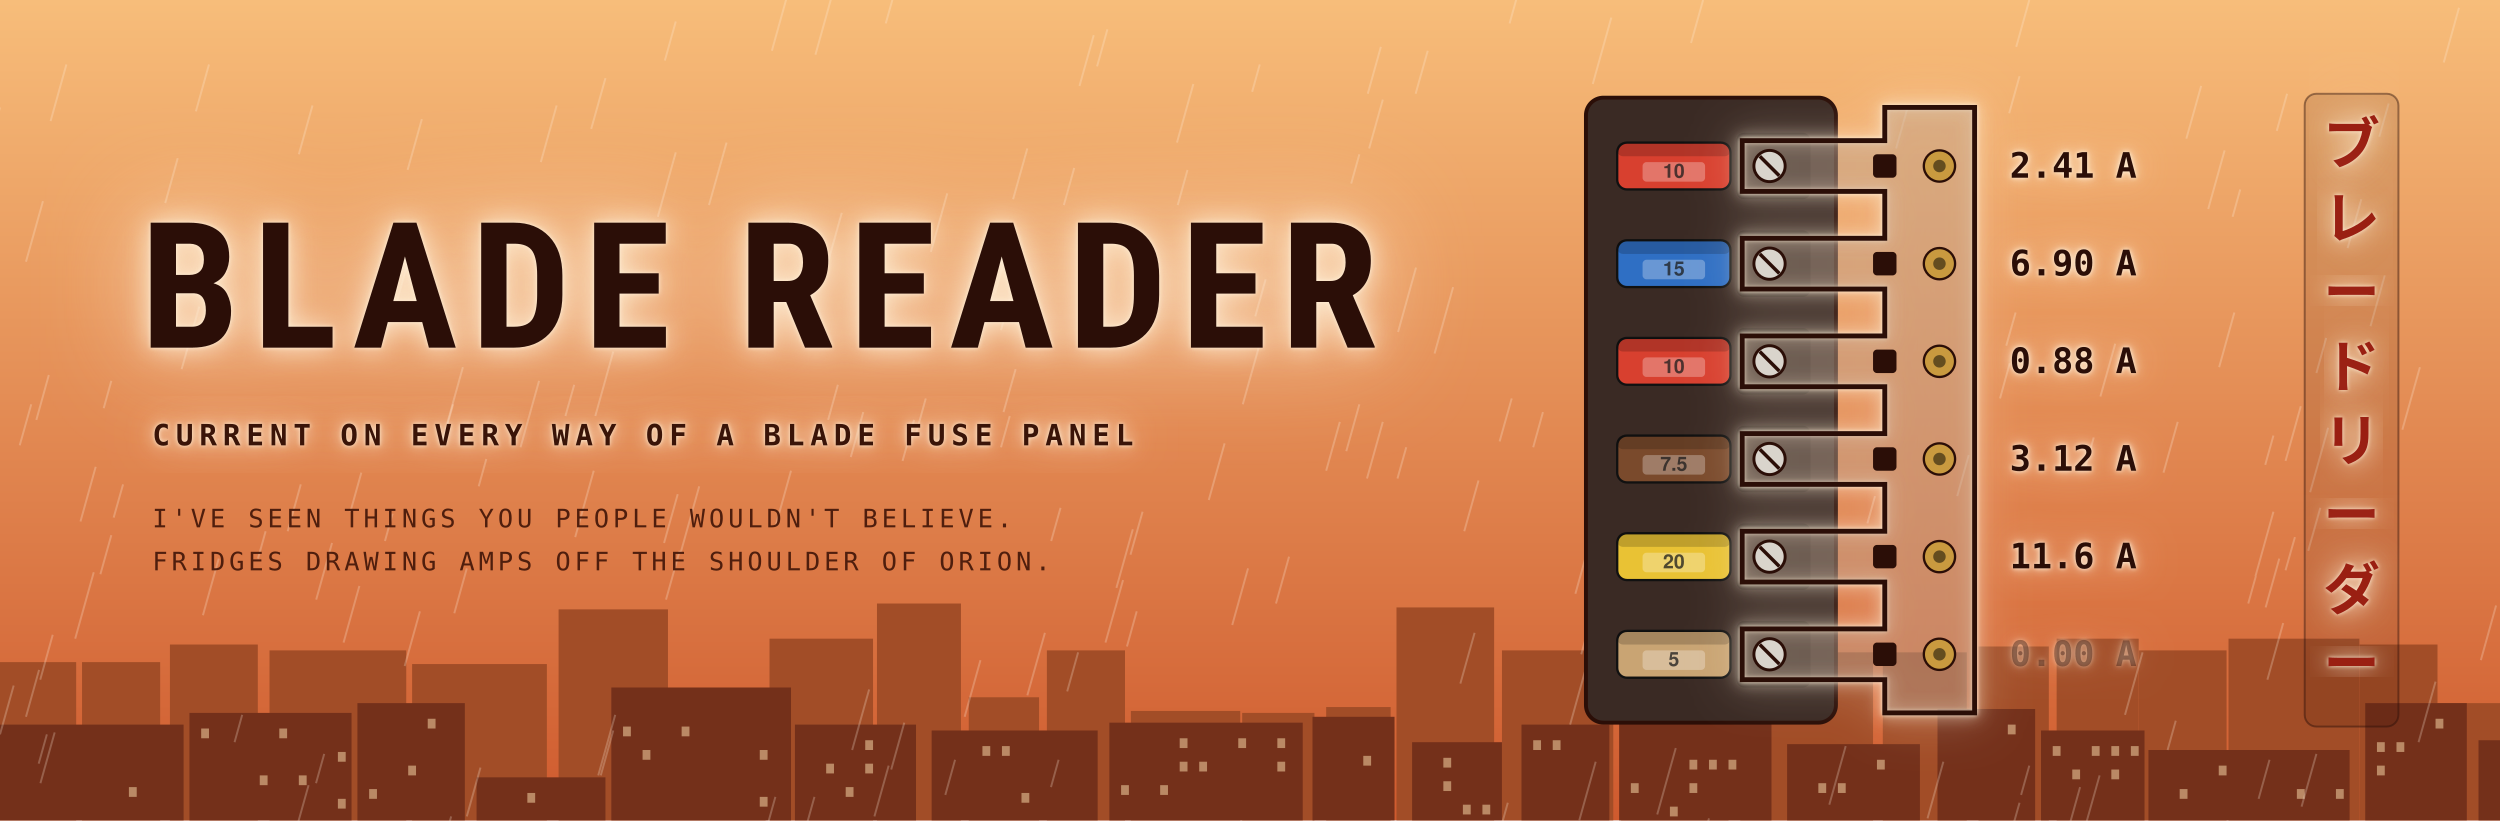
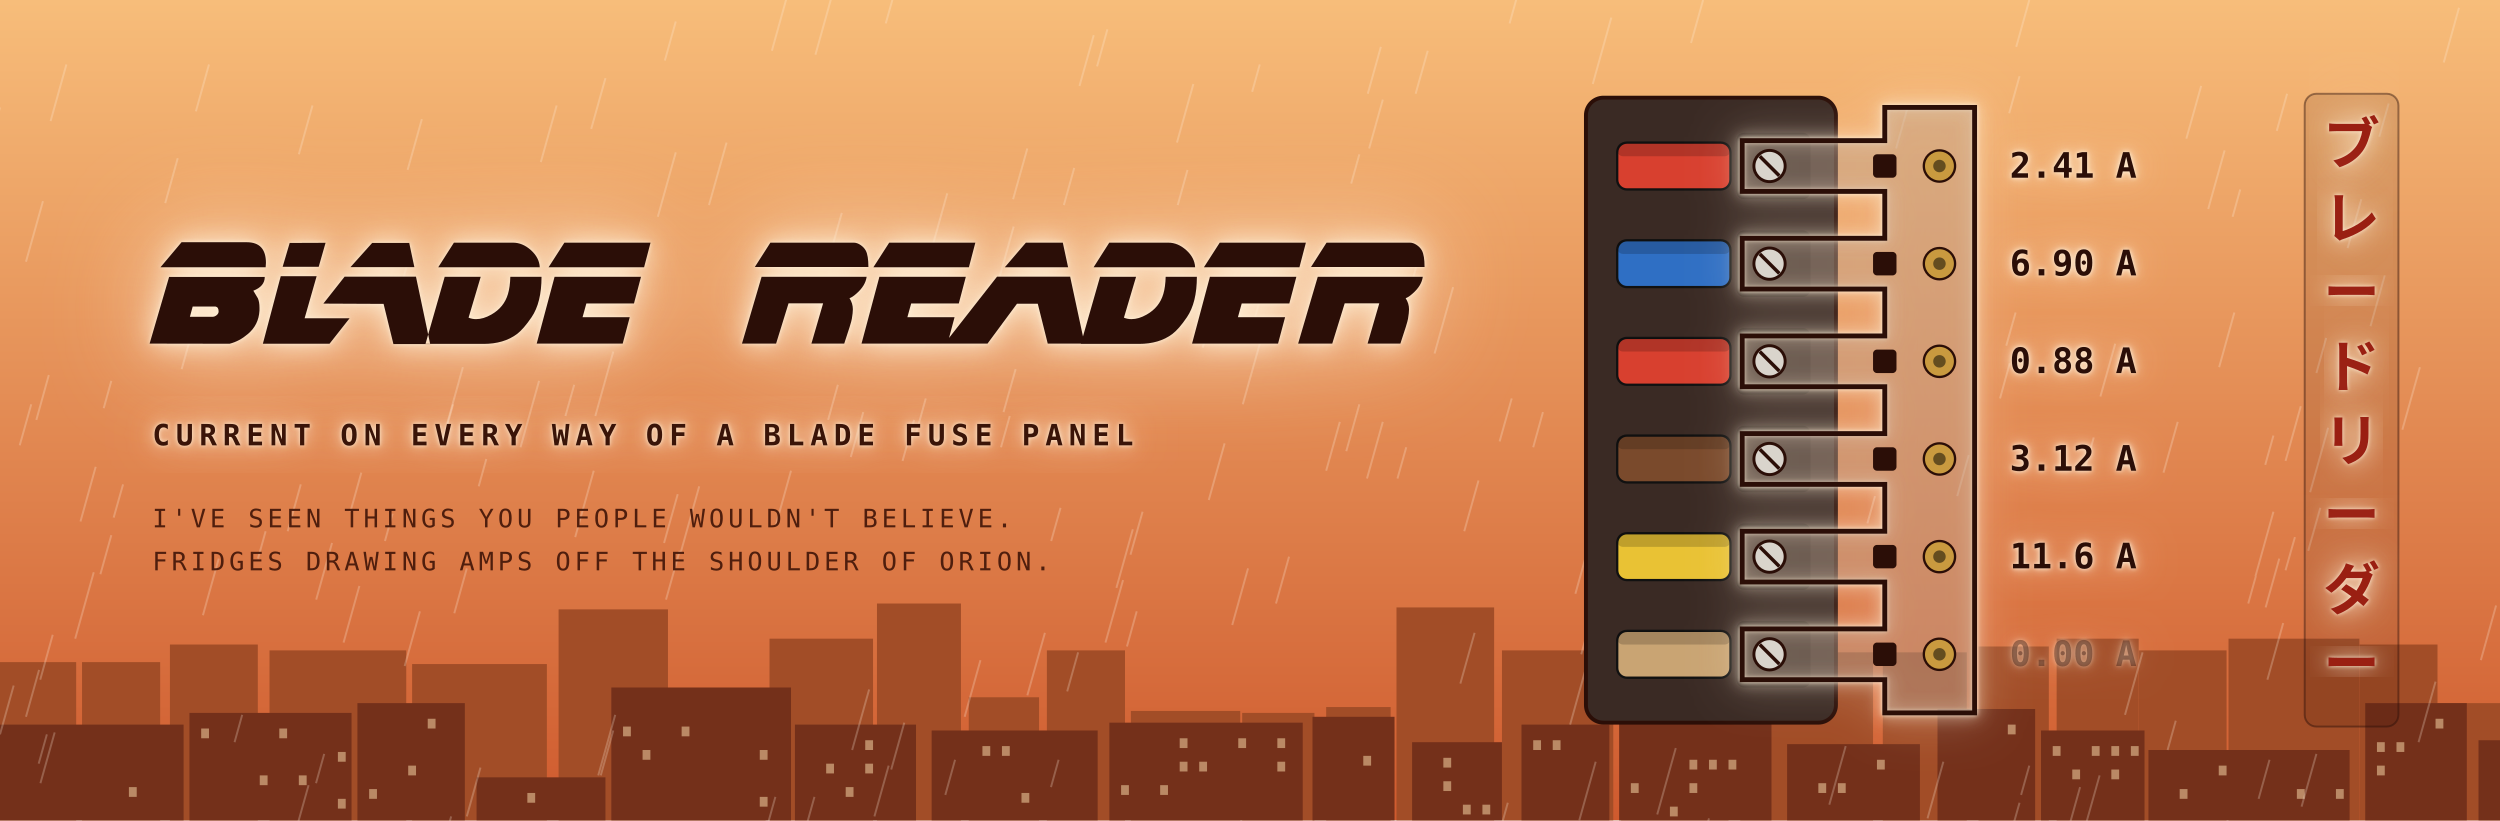
<svg xmlns="http://www.w3.org/2000/svg" viewBox="0 0 1280 420" width="1280" height="420" role="img" aria-labelledby="t d">
  <style>
    .sky-a { stop-color: #f7bd7a; } .sky-b { stop-color: #cf5a2e; }
    .city { fill: #74301a; } .city-far { fill: #a24d27; }
    .win { fill: #ffe2b0; fill-opacity: .5; }
    .rain { stroke: #fff3e0; stroke-opacity: .25; stroke-width: 1; }
    .core { fill: #2b0e07; }
    .h-pink { flood-color: #fff0d8; } .h-cyan { flood-color: #fff0d8; } .h-red { flood-color: #fff0d8; } .h-amber { flood-color: #fff0d8; }
    .sub { fill: #3a1408; }
    .quote { fill: #4f1e0d; }
    .kana { fill: #9a1f12; }
    .sign { fill: #2b0e07; fill-opacity: .12; stroke: #2b0e07; stroke-opacity: .45; }
    .body { fill: #3a2a24; stroke: #2b0e07; stroke-width: 2; }
    .pocket { fill: #2a1d18; }
    .pcb { fill: #2b0e07; fill-opacity: .14; stroke: #2b0e07; stroke-width: 2.5; }
    .screw { fill: #d9d4cc; stroke: #2b0e07; stroke-width: 1.5; }
    .slot { stroke: #2b0e07; stroke-width: 1.8; }
    .stud { fill: #c99a3f; stroke: #2b0e07; stroke-width: 1.2; }
    .chip { fill: #2b0e07; }
    .read { fill: #2b0e07; }
    .dim { fill-opacity: .4; }
    .rating { fill: #1b1b1b; fill-opacity: .75; }
    .word { font: 800 90px/1 "Avenir Next Condensed", "Futura", "Arial Narrow", "Roboto Condensed", Impact, sans-serif; letter-spacing: 7px; }
    .mono { font: 600 15px/1 ui-monospace, "SF Mono", Menlo, Consolas, monospace; letter-spacing: 3px; }
    .small { font: 500 13px/1 ui-monospace, "SF Mono", Menlo, Consolas, monospace; letter-spacing: 2px; }
    .num { font: 700 18px/1 ui-monospace, "SF Mono", Menlo, Consolas, monospace; }
    .amp { font: 800 10px/1 -apple-system, "Segoe UI", Helvetica, Arial, sans-serif; }
    .jp { font: 700 29px/1 "Hiragino Sans", "Hiragino Kaku Gothic ProN", "Yu Gothic", "Noto Sans CJK JP", "Noto Sans JP", sans-serif; }
    @media (prefers-color-scheme: dark) {
      .sky-a { stop-color: #04050b; } .sky-b { stop-color: #1b1030; }
      .city { fill: #0a0a14; } .city-far { fill: #141226; }
      .win { fill: #7ff3ff; fill-opacity: .32; }
      .rain { stroke: #9fdcff; stroke-opacity: .2; }
      .core { fill: #fff2fc; }
      .h-pink { flood-color: #ff3fd2; } .h-cyan { flood-color: #33e6ff; } .h-red { flood-color: #ff3030; } .h-amber { flood-color: #ffa22e; }
      .sub { fill: #dffbff; }
      .quote { fill: #8f8cab; }
      .kana { fill: #ffe9e6; }
      .sign { fill: #ff3030; fill-opacity: .05; stroke: #ff3030; stroke-opacity: .5; }
      .body { fill: #1a1c22; stroke: #3a3f4a; }
      .pocket { fill: #101216; }
      .pcb { fill: #33e6ff; fill-opacity: .06; stroke: #e6fdff; stroke-width: 2; }
      .screw { fill: #2b2f36; stroke: #e6fdff; }
      .slot { stroke: #e6fdff; }
      .stud { fill: #6a5426; stroke: #ffd27a; }
      .chip { fill: #e6fdff; fill-opacity: .8; }
      .read { fill: #fff3df; }
    }
  </style>
  <defs>
    <linearGradient id="sky" x1="0" y1="0" x2="0" y2="1">
      <stop offset="0" class="sky-a" />
      <stop offset="1" class="sky-b" />
    </linearGradient>
    <filter id="g-pink" x="-40%" y="-120%" width="180%" height="340%" color-interpolation-filters="sRGB">
      <feFlood class="h-pink" result="c" />
      <feComposite in="c" in2="SourceAlpha" operator="in" result="col" />
      <feGaussianBlur in="col" stdDeviation="26" result="far" />
      <feComponentTransfer in="far" result="farA">
        <feFuncA type="linear" slope="0.9" />
      </feComponentTransfer>
      <feGaussianBlur in="col" stdDeviation="7" result="mid" />
      <feGaussianBlur in="col" stdDeviation="1.2" result="near" />
      <feMerge>
        <feMergeNode in="farA" />
        <feMergeNode in="mid" />
        <feMergeNode in="near" />
        <feMergeNode in="SourceGraphic" />
      </feMerge>
    </filter>
    <filter id="g-cyan" x="-40%" y="-120%" width="180%" height="340%" color-interpolation-filters="sRGB">
      <feFlood class="h-cyan" result="c" />
      <feComposite in="c" in2="SourceAlpha" operator="in" result="col" />
      <feGaussianBlur in="col" stdDeviation="12" result="far" />
      <feComponentTransfer in="far" result="farA">
        <feFuncA type="linear" slope="0.8" />
      </feComponentTransfer>
      <feGaussianBlur in="col" stdDeviation="4" result="mid" />
      <feGaussianBlur in="col" stdDeviation="1.2" result="near" />
      <feMerge>
        <feMergeNode in="farA" />
        <feMergeNode in="mid" />
        <feMergeNode in="near" />
        <feMergeNode in="SourceGraphic" />
      </feMerge>
    </filter>
    <filter id="g-red" x="-40%" y="-120%" width="180%" height="340%" color-interpolation-filters="sRGB">
      <feFlood class="h-red" result="c" />
      <feComposite in="c" in2="SourceAlpha" operator="in" result="col" />
      <feGaussianBlur in="col" stdDeviation="20" result="far" />
      <feComponentTransfer in="far" result="farA">
        <feFuncA type="linear" slope="0.9" />
      </feComponentTransfer>
      <feGaussianBlur in="col" stdDeviation="6" result="mid" />
      <feGaussianBlur in="col" stdDeviation="1.2" result="near" />
      <feMerge>
        <feMergeNode in="farA" />
        <feMergeNode in="mid" />
        <feMergeNode in="near" />
        <feMergeNode in="SourceGraphic" />
      </feMerge>
    </filter>
    <filter id="g-amber" x="-40%" y="-120%" width="180%" height="340%" color-interpolation-filters="sRGB">
      <feFlood class="h-amber" result="c" />
      <feComposite in="c" in2="SourceAlpha" operator="in" result="col" />
      <feGaussianBlur in="col" stdDeviation="10" result="far" />
      <feComponentTransfer in="far" result="farA">
        <feFuncA type="linear" slope="0.7" />
      </feComponentTransfer>
      <feGaussianBlur in="col" stdDeviation="3" result="mid" />
      <feGaussianBlur in="col" stdDeviation="1.2" result="near" />
      <feMerge>
        <feMergeNode in="farA" />
        <feMergeNode in="mid" />
        <feMergeNode in="near" />
        <feMergeNode in="SourceGraphic" />
      </feMerge>
    </filter>
  </defs>
  <rect width="1280" height="420" fill="url(#sky)" />
  <g class="city-far">
    <rect x="0" y="339" width="39" height="81" />
    <rect x="42" y="339" width="40" height="81" />
    <rect x="87" y="330" width="45" height="90" />
    <rect x="138" y="333" width="70" height="87" />
    <rect x="211" y="340" width="69" height="80" />
    <rect x="286" y="312" width="56" height="108" />
    <rect x="342" y="366" width="50" height="54" />
    <rect x="394" y="327" width="53" height="93" />
    <rect x="449" y="309" width="43" height="111" />
    <rect x="496" y="357" width="36" height="63" />
    <rect x="536" y="333" width="40" height="87" />
    <rect x="579" y="364" width="56" height="56" />
    <rect x="636" y="365" width="37" height="55" />
    <rect x="679" y="362" width="33" height="58" />
    <rect x="715" y="311" width="50" height="109" />
    <rect x="769" y="333" width="57" height="87" />
    <rect x="830" y="347" width="55" height="73" />
    <rect x="891" y="334" width="68" height="86" />
    <rect x="964" y="334" width="43" height="86" />
    <rect x="1013" y="331" width="36" height="89" />
    <rect x="1053" y="327" width="42" height="93" />
    <rect x="1095" y="333" width="45" height="87" />
    <rect x="1141" y="327" width="67" height="93" />
    <rect x="1208" y="330" width="40" height="90" />
    <rect x="1248" y="360" width="38" height="60" />
  </g>
  <g>
    <rect class="city" x="-10" y="371" width="104" height="49" />
    <rect class="city" x="97" y="365" width="83" height="55" />
    <rect class="city" x="183" y="360" width="55" height="60" />
    <rect class="city" x="244" y="398" width="66" height="22" />
    <rect class="city" x="313" y="352" width="92" height="68" />
    <rect class="city" x="407" y="371" width="62" height="49" />
    <rect class="city" x="477" y="374" width="85" height="46" />
    <rect class="city" x="568" y="370" width="99" height="50" />
    <rect class="city" x="672" y="367" width="42" height="53" />
    <rect class="city" x="723" y="380" width="46" height="40" />
    <rect class="city" x="779" y="371" width="45" height="49" />
    <rect class="city" x="829" y="369" width="78" height="51" />
    <rect class="city" x="915" y="381" width="68" height="39" />
    <rect class="city" x="992" y="363" width="50" height="57" />
    <rect class="city" x="1045" y="374" width="53" height="46" />
    <rect class="city" x="1100" y="384" width="103" height="36" />
    <rect class="city" x="1211" y="360" width="52" height="60" />
    <rect class="city" x="1269" y="379" width="81" height="41" />
    <rect class="win" x="66" y="403" width="4" height="5" />
    <rect class="win" x="103" y="373" width="4" height="5" />
    <rect class="win" x="143" y="373" width="4" height="5" />
    <rect class="win" x="173" y="385" width="4" height="5" />
    <rect class="win" x="133" y="397" width="4" height="5" />
    <rect class="win" x="153" y="397" width="4" height="5" />
    <rect class="win" x="173" y="409" width="4" height="5" />
    <rect class="win" x="219" y="368" width="4" height="5" />
    <rect class="win" x="209" y="392" width="4" height="5" />
    <rect class="win" x="189" y="404" width="4" height="5" />
    <rect class="win" x="270" y="406" width="4" height="5" />
    <rect class="win" x="319" y="372" width="4" height="5" />
    <rect class="win" x="349" y="372" width="4" height="5" />
    <rect class="win" x="329" y="384" width="4" height="5" />
    <rect class="win" x="389" y="384" width="4" height="5" />
    <rect class="win" x="389" y="408" width="4" height="5" />
    <rect class="win" x="443" y="379" width="4" height="5" />
    <rect class="win" x="423" y="391" width="4" height="5" />
    <rect class="win" x="443" y="391" width="4" height="5" />
    <rect class="win" x="433" y="403" width="4" height="5" />
    <rect class="win" x="503" y="382" width="4" height="5" />
    <rect class="win" x="513" y="382" width="4" height="5" />
    <rect class="win" x="523" y="406" width="4" height="5" />
    <rect class="win" x="604" y="378" width="4" height="5" />
    <rect class="win" x="634" y="378" width="4" height="5" />
    <rect class="win" x="654" y="378" width="4" height="5" />
    <rect class="win" x="604" y="390" width="4" height="5" />
    <rect class="win" x="614" y="390" width="4" height="5" />
    <rect class="win" x="654" y="390" width="4" height="5" />
    <rect class="win" x="574" y="402" width="4" height="5" />
    <rect class="win" x="594" y="402" width="4" height="5" />
    <rect class="win" x="698" y="387" width="4" height="5" />
    <rect class="win" x="739" y="388" width="4" height="5" />
    <rect class="win" x="739" y="400" width="4" height="5" />
    <rect class="win" x="749" y="412" width="4" height="5" />
    <rect class="win" x="759" y="412" width="4" height="5" />
    <rect class="win" x="785" y="379" width="4" height="5" />
    <rect class="win" x="795" y="379" width="4" height="5" />
    <rect class="win" x="865" y="389" width="4" height="5" />
    <rect class="win" x="875" y="389" width="4" height="5" />
    <rect class="win" x="885" y="389" width="4" height="5" />
    <rect class="win" x="835" y="401" width="4" height="5" />
    <rect class="win" x="865" y="401" width="4" height="5" />
    <rect class="win" x="855" y="413" width="4" height="5" />
    <rect class="win" x="961" y="389" width="4" height="5" />
    <rect class="win" x="931" y="401" width="4" height="5" />
    <rect class="win" x="941" y="401" width="4" height="5" />
    <rect class="win" x="1028" y="371" width="4" height="5" />
    <rect class="win" x="1051" y="382" width="4" height="5" />
    <rect class="win" x="1071" y="382" width="4" height="5" />
    <rect class="win" x="1081" y="382" width="4" height="5" />
    <rect class="win" x="1091" y="382" width="4" height="5" />
    <rect class="win" x="1061" y="394" width="4" height="5" />
    <rect class="win" x="1081" y="394" width="4" height="5" />
    <rect class="win" x="1136" y="392" width="4" height="5" />
    <rect class="win" x="1116" y="404" width="4" height="5" />
    <rect class="win" x="1176" y="404" width="4" height="5" />
    <rect class="win" x="1196" y="404" width="4" height="5" />
    <rect class="win" x="1247" y="368" width="4" height="5" />
    <rect class="win" x="1217" y="380" width="4" height="5" />
    <rect class="win" x="1227" y="380" width="4" height="5" />
    <rect class="win" x="1217" y="392" width="4" height="5" />
    <rect class="win" x="1315" y="387" width="4" height="5" />
    <rect class="win" x="1285" y="399" width="4" height="5" />
    <rect class="win" x="1305" y="411" width="4" height="5" />
  </g>
  <g class="rain">
    <line x1="285" y1="54" x2="276.9" y2="83" />
    <line x1="304" y1="241" x2="294.5" y2="275" />
    <line x1="1186" y1="386" x2="1178.4" y2="413" />
    <line x1="48" y1="293" x2="38.5" y2="327" />
    <line x1="837" y1="169" x2="832.0" y2="187" />
    <line x1="1192" y1="219" x2="1182.8" y2="252" />
    <line x1="627" y1="227" x2="618.9" y2="256" />
    <line x1="1171" y1="48" x2="1165.7" y2="67" />
    <line x1="1209" y1="102" x2="1202.0" y2="127" />
    <line x1="757" y1="246" x2="749.7" y2="272" />
    <line x1="1147" y1="97" x2="1143.1" y2="111" />
    <line x1="919" y1="245" x2="912.3" y2="269" />
    <line x1="201" y1="263" x2="197.1" y2="277" />
    <line x1="1075" y1="397" x2="1067.4" y2="424" />
    <line x1="916" y1="68" x2="910.7" y2="87" />
    <line x1="-39" y1="218" x2="-43.2" y2="233" />
    <line x1="427" y1="-6" x2="417.5" y2="28" />
    <line x1="34" y1="33" x2="25.9" y2="62" />
    <line x1="812" y1="342" x2="803.9" y2="371" />
    <line x1="16" y1="207" x2="10.1" y2="228" />
    <line x1="315" y1="366" x2="306.3" y2="397" />
    <line x1="832" y1="104" x2="823.6" y2="134" />
    <line x1="825" y1="9" x2="815.5" y2="43" />
    <line x1="560" y1="18" x2="552.7" y2="44" />
    <line x1="774" y1="204" x2="767.8" y2="226" />
    <line x1="455" y1="392" x2="447.7" y2="418" />
    <line x1="1034" y1="411" x2="1027.8" y2="433" />
    <line x1="550" y1="86" x2="544.7" y2="105" />
    <line x1="1029" y1="186" x2="1024.0" y2="204" />
    <line x1="608" y1="87" x2="603.0" y2="105" />
    <line x1="24" y1="376" x2="19.8" y2="391" />
    <line x1="1178" y1="208" x2="1170.2" y2="236" />
    <line x1="526" y1="76" x2="518.7" y2="102" />
    <line x1="231" y1="418" x2="224.3" y2="442" />
    <line x1="696" y1="79" x2="691.8" y2="94" />
    <line x1="731" y1="26" x2="724.8" y2="48" />
    <line x1="720" y1="229" x2="715.5" y2="245" />
    <line x1="1188" y1="260" x2="1181.8" y2="282" />
    <line x1="442" y1="211" x2="435.6" y2="234" />
    <line x1="1167" y1="286" x2="1160.0" y2="311" />
    <line x1="474" y1="204" x2="469.0" y2="222" />
    <line x1="1155" y1="295" x2="1151.1" y2="309" />
    <line x1="995" y1="390" x2="986.9" y2="419" />
    <line x1="552" y1="334" x2="546.4" y2="354" />
    <line x1="818" y1="305" x2="809.6" y2="335" />
    <line x1="1278" y1="310" x2="1270.2" y2="338" />
    <line x1="232" y1="207" x2="225.8" y2="229" />
    <line x1="708" y1="51" x2="701.0" y2="76" />
    <line x1="216" y1="61" x2="208.7" y2="87" />
    <line x1="620" y1="163" x2="615.8" y2="178" />
    <line x1="1072" y1="224" x2="1067.5" y2="240" />
    <line x1="582" y1="313" x2="577.0" y2="331" />
    <line x1="744" y1="147" x2="734.5" y2="181" />
    <line x1="-37" y1="248" x2="-42.0" y2="266" />
    <line x1="458" y1="-4" x2="453.5" y2="12" />
    <line x1="170" y1="278" x2="161.9" y2="307" />
    <line x1="830" y1="130" x2="823.3" y2="154" />
    <line x1="485" y1="99" x2="476.6" y2="129" />
    <line x1="930" y1="274" x2="925.5" y2="290" />
    <line x1="463" y1="370" x2="456.3" y2="394" />
    <line x1="397" y1="408" x2="387.5" y2="442" />
    <line x1="1175" y1="275" x2="1170.2" y2="292" />
    <line x1="276" y1="195" x2="266.5" y2="229" />
    <line x1="707" y1="24" x2="700.3" y2="48" />
    <line x1="580" y1="271" x2="571.6" y2="301" />
    <line x1="535" y1="324" x2="526.0" y2="356" />
    <line x1="1065" y1="403" x2="1059.7" y2="422" />
    <line x1="575" y1="297" x2="566.0" y2="329" />
    <line x1="542" y1="389" x2="538.1" y2="403" />
    <line x1="249" y1="235" x2="245.1" y2="249" />
    <line x1="1008" y1="233" x2="1002.1" y2="254" />
    <line x1="1191" y1="173" x2="1186.0" y2="191" />
    <line x1="686" y1="216" x2="679.0" y2="241" />
    <line x1="184" y1="300" x2="175.9" y2="329" />
    <line x1="1039" y1="0" x2="1032.3" y2="24" />
    <line x1="781" y1="-17" x2="772.9" y2="12" />
    <line x1="112" y1="286" x2="103.9" y2="315" />
    <line x1="639" y1="291" x2="630.9" y2="320" />
    <line x1="210" y1="130" x2="200.8" y2="163" />
    <line x1="0" y1="55" x2="-5.0" y2="73" />
    <line x1="429" y1="197" x2="424.0" y2="215" />
    <line x1="185" y1="242" x2="179.4" y2="262" />
    <line x1="1164" y1="223" x2="1159.8" y2="238" />
    <line x1="20" y1="343" x2="13.3" y2="367" />
    <line x1="405" y1="241" x2="397.2" y2="269" />
    <line x1="502" y1="338" x2="493.9" y2="367" />
    <line x1="468" y1="215" x2="462.1" y2="236" />
    <line x1="755" y1="324" x2="747.7" y2="350" />
    <line x1="-33" y1="230" x2="-38.3" y2="249" />
    <line x1="160" y1="54" x2="153.0" y2="79" />
    <line x1="166" y1="386" x2="161.8" y2="401" />
    <line x1="517" y1="213" x2="512.5" y2="229" />
    <line x1="1239" y1="188" x2="1230.0" y2="220" />
    <line x1="645" y1="176" x2="636.3" y2="207" />
    <line x1="1034" y1="39" x2="1028.7" y2="58" />
    <line x1="519" y1="116" x2="509.5" y2="150" />
    <line x1="611" y1="43" x2="602.6" y2="73" />
    <line x1="1221" y1="141" x2="1213.7" y2="167" />
    <line x1="314" y1="374" x2="307.6" y2="397" />
    <line x1="215" y1="313" x2="207.2" y2="341" />
    <line x1="-28" y1="18" x2="-35.6" y2="45" />
    <line x1="875" y1="419" x2="869.7" y2="438" />
    <line x1="445" y1="353" x2="436.3" y2="384" />
    <line x1="1115" y1="216" x2="1107.7" y2="242" />
    <line x1="346" y1="78" x2="336.8" y2="111" />
    <line x1="872" y1="0" x2="865.8" y2="22" />
    <line x1="358" y1="249" x2="348.5" y2="283" />
    <line x1="22" y1="103" x2="13.3" y2="134" />
    <line x1="310" y1="40" x2="302.7" y2="66" />
    <line x1="1083" y1="176" x2="1075.4" y2="203" />
    <line x1="1144" y1="160" x2="1136.2" y2="188" />
    <line x1="57" y1="274" x2="51.4" y2="294" />
    <line x1="154" y1="248" x2="147.3" y2="272" />
    <line x1="824" y1="139" x2="814.8" y2="172" />
    <line x1="960" y1="254" x2="956.1" y2="268" />
    <line x1="107" y1="33" x2="100.3" y2="57" />
    <line x1="7" y1="351" x2="-0.0" y2="376" />
    <line x1="237" y1="188" x2="228.9" y2="217" />
    <line x1="403" y1="-2" x2="395.2" y2="26" />
    <line x1="567" y1="15" x2="561.7" y2="34" />
    <line x1="136" y1="272" x2="132.1" y2="286" />
    <line x1="829" y1="192" x2="824.8" y2="207" />
    <line x1="517" y1="153" x2="512.5" y2="169" />
    <line x1="708" y1="216" x2="699.9" y2="245" />
    <line x1="815" y1="274" x2="806.6" y2="304" />
    <line x1="940" y1="319" x2="935.8" y2="334" />
    <line x1="585" y1="262" x2="578.8" y2="284" />
    <line x1="1247" y1="349" x2="1238.3" y2="380" />
    <line x1="25" y1="192" x2="18.6" y2="215" />
    <line x1="858" y1="383" x2="848.5" y2="417" />
    <line x1="239" y1="291" x2="232.6" y2="314" />
    <line x1="1097" y1="334" x2="1088.0" y2="366" />
    <line x1="314" y1="180" x2="304.8" y2="213" />
    <line x1="1039" y1="392" x2="1034.8" y2="407" />
    <line x1="57" y1="195" x2="53.1" y2="209" />
    <line x1="431" y1="109" x2="423.4" y2="136" />
    <line x1="696" y1="207" x2="689.3" y2="231" />
    <line x1="520" y1="189" x2="513.8" y2="211" />
    <line x1="1139" y1="77" x2="1130.6" y2="107" />
    <line x1="-40" y1="274" x2="-47.0" y2="299" />
    <line x1="790" y1="211" x2="785.0" y2="229" />
    <line x1="855" y1="254" x2="848.3" y2="278" />
    <line x1="1032" y1="160" x2="1027.2" y2="177" />
    <line x1="772" y1="411" x2="768.1" y2="425" />
    <line x1="346" y1="11" x2="340.4" y2="31" />
    <line x1="1114" y1="369" x2="1109.8" y2="384" />
    <line x1="372" y1="73" x2="363.0" y2="105" />
    <line x1="158" y1="402" x2="149.0" y2="434" />
    <line x1="925" y1="114" x2="917.7" y2="140" />
    <line x1="1169" y1="319" x2="1160.9" y2="348" />
    <line x1="977" y1="54" x2="970.8" y2="76" />
    <line x1="1127" y1="44" x2="1119.4" y2="71" />
    <line x1="902" y1="260" x2="896.4" y2="280" />
    <line x1="49" y1="239" x2="41.2" y2="267" />
    <line x1="91" y1="81" x2="84.6" y2="104" />
    <line x1="102" y1="157" x2="93.0" y2="189" />
    <line x1="489" y1="389" x2="484.0" y2="407" />
    <line x1="124" y1="366" x2="120.1" y2="380" />
    <line x1="1259" y1="4" x2="1251.2" y2="32" />
    <line x1="1162" y1="389" x2="1156.4" y2="409" />
    <line x1="1223" y1="53" x2="1218.2" y2="70" />
    <line x1="945" y1="382" x2="936.6" y2="412" />
    <line x1="27" y1="325" x2="20.6" y2="348" />
    <line x1="348" y1="282" x2="341.0" y2="307" />
    <line x1="246" y1="393" x2="239.0" y2="418" />
    <line x1="417" y1="408" x2="407.5" y2="442" />
    <line x1="817" y1="390" x2="808.6" y2="420" />
    <line x1="645" y1="33" x2="641.1" y2="47" />
    <line x1="294" y1="197" x2="289.5" y2="213" />
    <line x1="63" y1="248" x2="58.2" y2="265" />
    <line x1="905" y1="274" x2="900.8" y2="289" />
    <line x1="543" y1="260" x2="538.2" y2="277" />
    <line x1="28" y1="375" x2="20.7" y2="401" />
    <line x1="648" y1="143" x2="642.7" y2="162" />
    <line x1="347" y1="253" x2="340.0" y2="278" />
    <line x1="660" y1="285" x2="653.3" y2="309" />
    <line x1="-20" y1="324" x2="-23.9" y2="338" />
    <line x1="725" y1="137" x2="715.8" y2="170" />
    <line x1="938" y1="61" x2="933.8" y2="76" />
    <line x1="1164" y1="262" x2="1154.8" y2="295" />
  </g>
-   <text class="word core" x="72" y="178" filter="url(#g-pink)">BLADE READER</text>
+   <path class="core" d="M136.012 136.842H82.151L92.953 124.015H126.335Q136.162 124.015 136.162 134.592Q136.162 135.642 136.012 136.842ZM135.561 141.793Q135.561 146.594 129.71 148.845Q131.886 152.52 132.036 152.746Q132.861 154.621 132.861 157.546Q132.861 157.847 132.861 159.047Q132.411 166.473 126.86 171.049Q122.584 174.725 117.558 176.0L76.6 175.925L86.577 141.793ZM111.932 159.497Q111.932 157.246 110.357 156.946H98.654L97.229 162.197H108.856Q109.907 162.197 110.919 161.372Q111.932 160.547 111.932 159.497Z M212.151 136.767 209.526 124.39H190.547L179.445 136.767ZM196.398 155.596 201.424 176.15H220.253L212.976 141.643H176.444L165.567 155.446ZM163.167 136.617H144.713L148.314 124.39L166.692 124.315ZM178.995 162.947H155.965L162.117 141.418H143.738L134.586 176.0H168.718Z M276.364 136.842H224.379L232.405 124.24H262.636Q267.587 124.24 271.863 128.103Q276.138 131.967 276.364 136.842ZM277.264 141.718Q277.264 154.921 272.163 162.422Q268.037 168.499 264.661 171.049Q257.91 176.075 247.633 176.075H217.852L227.679 141.718H246.133L239.907 162.647Q241.707 163.398 243.732 163.398Q247.483 163.398 251.534 161.072Q258.06 157.396 260.085 150.495Q261.136 146.969 261.286 141.718Z M333.074 124.24 329.774 136.842H280.864L288.966 124.24ZM328.198 141.718 324.598 155.371H300.218L298.268 162.422H322.422L318.822 175.925H274.788L283.94 141.718Z  M444.621 136.692H386.485L394.436 124.24H437.119Q438.845 124.24 440.608 125.44Q442.37 126.641 443.271 128.291Q444.621 130.766 444.621 136.692ZM443.721 141.718Q443.121 146.294 438.47 150.345Q436.369 152.22 434.944 152.671Q436.669 155.371 436.669 158.372Q436.669 160.097 436.144 163.248Q435.844 165.198 432.244 175.925H415.44L421.441 155.296H403.738L397.362 175.925H379.883L389.935 141.718Z M499.381 124.24 496.081 136.842H447.171L455.273 124.24ZM494.505 141.718 490.905 155.371H466.525L464.575 162.422H488.729L485.129 175.925H441.095L450.247 141.718Z M546.866 136.842H514.459L525.261 124.24H544.165ZM555.267 175.925H536.439L531.338 155.521H520.686L505.608 175.925H483.628L510.484 141.643H547.916Z M611.903 136.842H559.918L567.945 124.24H598.175Q603.126 124.24 607.402 128.103Q611.678 131.967 611.903 136.842ZM612.803 141.718Q612.803 154.921 607.702 162.422Q603.576 168.499 600.201 171.049Q593.45 176.075 583.173 176.075H553.392L563.219 141.718H581.672L575.446 162.647Q577.246 163.398 579.272 163.398Q583.023 163.398 587.073 161.072Q593.6 157.396 595.625 150.495Q596.675 146.969 596.825 141.718Z M668.614 124.24 665.313 136.842H616.404L624.505 124.24ZM663.738 141.718 660.137 155.371H635.758L633.807 162.422H657.962L654.361 175.925H610.328L619.48 141.718Z M729.376 136.692H671.239L679.191 124.24H721.874Q723.6 124.24 725.362 125.44Q727.125 126.641 728.025 128.291Q729.376 130.766 729.376 136.692ZM728.475 141.718Q727.875 146.294 723.224 150.345Q721.124 152.22 719.699 152.671Q721.424 155.371 721.424 158.372Q721.424 160.097 720.899 163.248Q720.599 165.198 716.998 175.925H700.195L706.196 155.296H688.493L682.117 175.925H664.638L674.69 141.718Z" filter="url(#g-pink)" />
  <text class="mono sub" x="78" y="228" filter="url(#g-cyan)">CURRENT ON EVERY WAY OF A BLADE FUSE PANEL</text>
  <text class="small quote" x="78" y="270">I'VE SEEN THINGS YOU PEOPLE WOULDN'T BELIEVE.</text>
  <text class="small quote" x="78" y="292">FRIDGES DRAWING AMPS OFF THE SHOULDER OF ORION.</text>
  <rect class="body" x="812" y="50" width="128" height="320" rx="9" />
  <g>
    <rect x="828" y="73" width="58" height="24" rx="5" fill="#d8402f" stroke="#111" stroke-width="1.2" />
    <rect x="828" y="73" width="58" height="7" rx="3" fill="#000" fill-opacity=".18" />
-     <rect x="841" y="83" width="32" height="10" rx="2" fill="#fff" fill-opacity=".28" />
-     <text class="amp rating" x="857" y="91" text-anchor="middle">10</text>
  </g>
  <rect class="pocket" x="889" y="68" width="38" height="34" rx="4" />
  <g>
    <rect x="828" y="123" width="58" height="24" rx="5" fill="#2f6fc4" stroke="#111" stroke-width="1.2" />
    <rect x="828" y="123" width="58" height="7" rx="3" fill="#000" fill-opacity=".18" />
-     <rect x="841" y="133" width="32" height="10" rx="2" fill="#fff" fill-opacity=".28" />
-     <text class="amp rating" x="857" y="141" text-anchor="middle">15</text>
  </g>
  <rect class="pocket" x="889" y="118" width="38" height="34" rx="4" />
  <g>
    <rect x="828" y="173" width="58" height="24" rx="5" fill="#d8402f" stroke="#111" stroke-width="1.2" />
    <rect x="828" y="173" width="58" height="7" rx="3" fill="#000" fill-opacity=".18" />
-     <rect x="841" y="183" width="32" height="10" rx="2" fill="#fff" fill-opacity=".28" />
-     <text class="amp rating" x="857" y="191" text-anchor="middle">10</text>
  </g>
  <rect class="pocket" x="889" y="168" width="38" height="34" rx="4" />
  <g>
    <rect x="828" y="223" width="58" height="24" rx="5" fill="#7a4a2c" stroke="#111" stroke-width="1.2" />
    <rect x="828" y="223" width="58" height="7" rx="3" fill="#000" fill-opacity=".18" />
-     <rect x="841" y="233" width="32" height="10" rx="2" fill="#fff" fill-opacity=".28" />
-     <text class="amp rating" x="857" y="241" text-anchor="middle">7.5</text>
  </g>
  <rect class="pocket" x="889" y="218" width="38" height="34" rx="4" />
  <g>
    <rect x="828" y="273" width="58" height="24" rx="5" fill="#e9c234" stroke="#111" stroke-width="1.2" />
    <rect x="828" y="273" width="58" height="7" rx="3" fill="#000" fill-opacity=".18" />
-     <rect x="841" y="283" width="32" height="10" rx="2" fill="#fff" fill-opacity=".28" />
-     <text class="amp rating" x="857" y="291" text-anchor="middle">20</text>
  </g>
  <rect class="pocket" x="889" y="268" width="38" height="34" rx="4" />
  <g>
    <rect x="828" y="323" width="58" height="24" rx="5" fill="#c9a473" stroke="#111" stroke-width="1.2" />
    <rect x="828" y="323" width="58" height="7" rx="3" fill="#000" fill-opacity=".18" />
-     <rect x="841" y="333" width="32" height="10" rx="2" fill="#fff" fill-opacity=".28" />
-     <text class="amp rating" x="857" y="341" text-anchor="middle">5</text>
  </g>
  <rect class="pocket" x="889" y="318" width="38" height="34" rx="4" />
  <path class="pcb" d="M965 55 H1011 V365 H965 V348 H892 V322 H965 V298 H892 V272 H965 V248 H892 V222 H965 V198 H892 V172 H965 V148 H892 V122 H965 V98 H892 V72 H965 Z" filter="url(#g-cyan)" />
  <circle class="screw" cx="906" cy="85" r="8" />
  <line class="slot" x1="901" y1="80" x2="911" y2="90" />
  <rect class="chip" x="959" y="79" width="12" height="12" rx="2" />
  <circle class="stud" cx="993" cy="85" r="8" />
  <circle cx="993" cy="85" r="3.2" fill="#000" fill-opacity=".5" />
  <text class="num read" x="1029" y="91" filter="url(#g-amber)">2.41 A</text>
  <circle class="screw" cx="906" cy="135" r="8" />
  <line class="slot" x1="901" y1="130" x2="911" y2="140" />
  <rect class="chip" x="959" y="129" width="12" height="12" rx="2" />
  <circle class="stud" cx="993" cy="135" r="8" />
  <circle cx="993" cy="135" r="3.2" fill="#000" fill-opacity=".5" />
  <text class="num read" x="1029" y="141" filter="url(#g-amber)">6.90 A</text>
  <circle class="screw" cx="906" cy="185" r="8" />
  <line class="slot" x1="901" y1="180" x2="911" y2="190" />
  <rect class="chip" x="959" y="179" width="12" height="12" rx="2" />
  <circle class="stud" cx="993" cy="185" r="8" />
  <circle cx="993" cy="185" r="3.2" fill="#000" fill-opacity=".5" />
  <text class="num read" x="1029" y="191" filter="url(#g-amber)">0.88 A</text>
  <circle class="screw" cx="906" cy="235" r="8" />
  <line class="slot" x1="901" y1="230" x2="911" y2="240" />
  <rect class="chip" x="959" y="229" width="12" height="12" rx="2" />
  <circle class="stud" cx="993" cy="235" r="8" />
  <circle cx="993" cy="235" r="3.2" fill="#000" fill-opacity=".5" />
  <text class="num read" x="1029" y="241" filter="url(#g-amber)">3.12 A</text>
  <circle class="screw" cx="906" cy="285" r="8" />
  <line class="slot" x1="901" y1="280" x2="911" y2="290" />
  <rect class="chip" x="959" y="279" width="12" height="12" rx="2" />
  <circle class="stud" cx="993" cy="285" r="8" />
  <circle cx="993" cy="285" r="3.2" fill="#000" fill-opacity=".5" />
  <text class="num read" x="1029" y="291" filter="url(#g-amber)">11.6 A</text>
  <circle class="screw" cx="906" cy="335" r="8" />
  <line class="slot" x1="901" y1="330" x2="911" y2="340" />
  <rect class="chip" x="959" y="329" width="12" height="12" rx="2" />
  <circle class="stud" cx="993" cy="335" r="8" />
  <circle cx="993" cy="335" r="3.2" fill="#000" fill-opacity=".5" />
  <text class="num read dim" x="1029" y="341" filter="url(#g-amber)">0.00 A</text>
  <rect class="sign" x="1180" y="48" width="48" height="324" rx="6" />
  <text class="jp kana" x="1204" y="84" text-anchor="middle" filter="url(#g-red)">ブ</text>
  <text class="jp kana" x="1204" y="122" text-anchor="middle" filter="url(#g-red)">レ</text>
  <text class="jp kana" x="1204" y="160" text-anchor="middle" filter="url(#g-red)">ー</text>
  <text class="jp kana" x="1204" y="198" text-anchor="middle" filter="url(#g-red)">ド</text>
  <text class="jp kana" x="1204" y="236" text-anchor="middle" filter="url(#g-red)">リ</text>
  <text class="jp kana" x="1204" y="274" text-anchor="middle" filter="url(#g-red)">ー</text>
  <text class="jp kana" x="1204" y="312" text-anchor="middle" filter="url(#g-red)">ダ</text>
  <text class="jp kana" x="1204" y="350" text-anchor="middle" filter="url(#g-red)">ー</text>
</svg>
